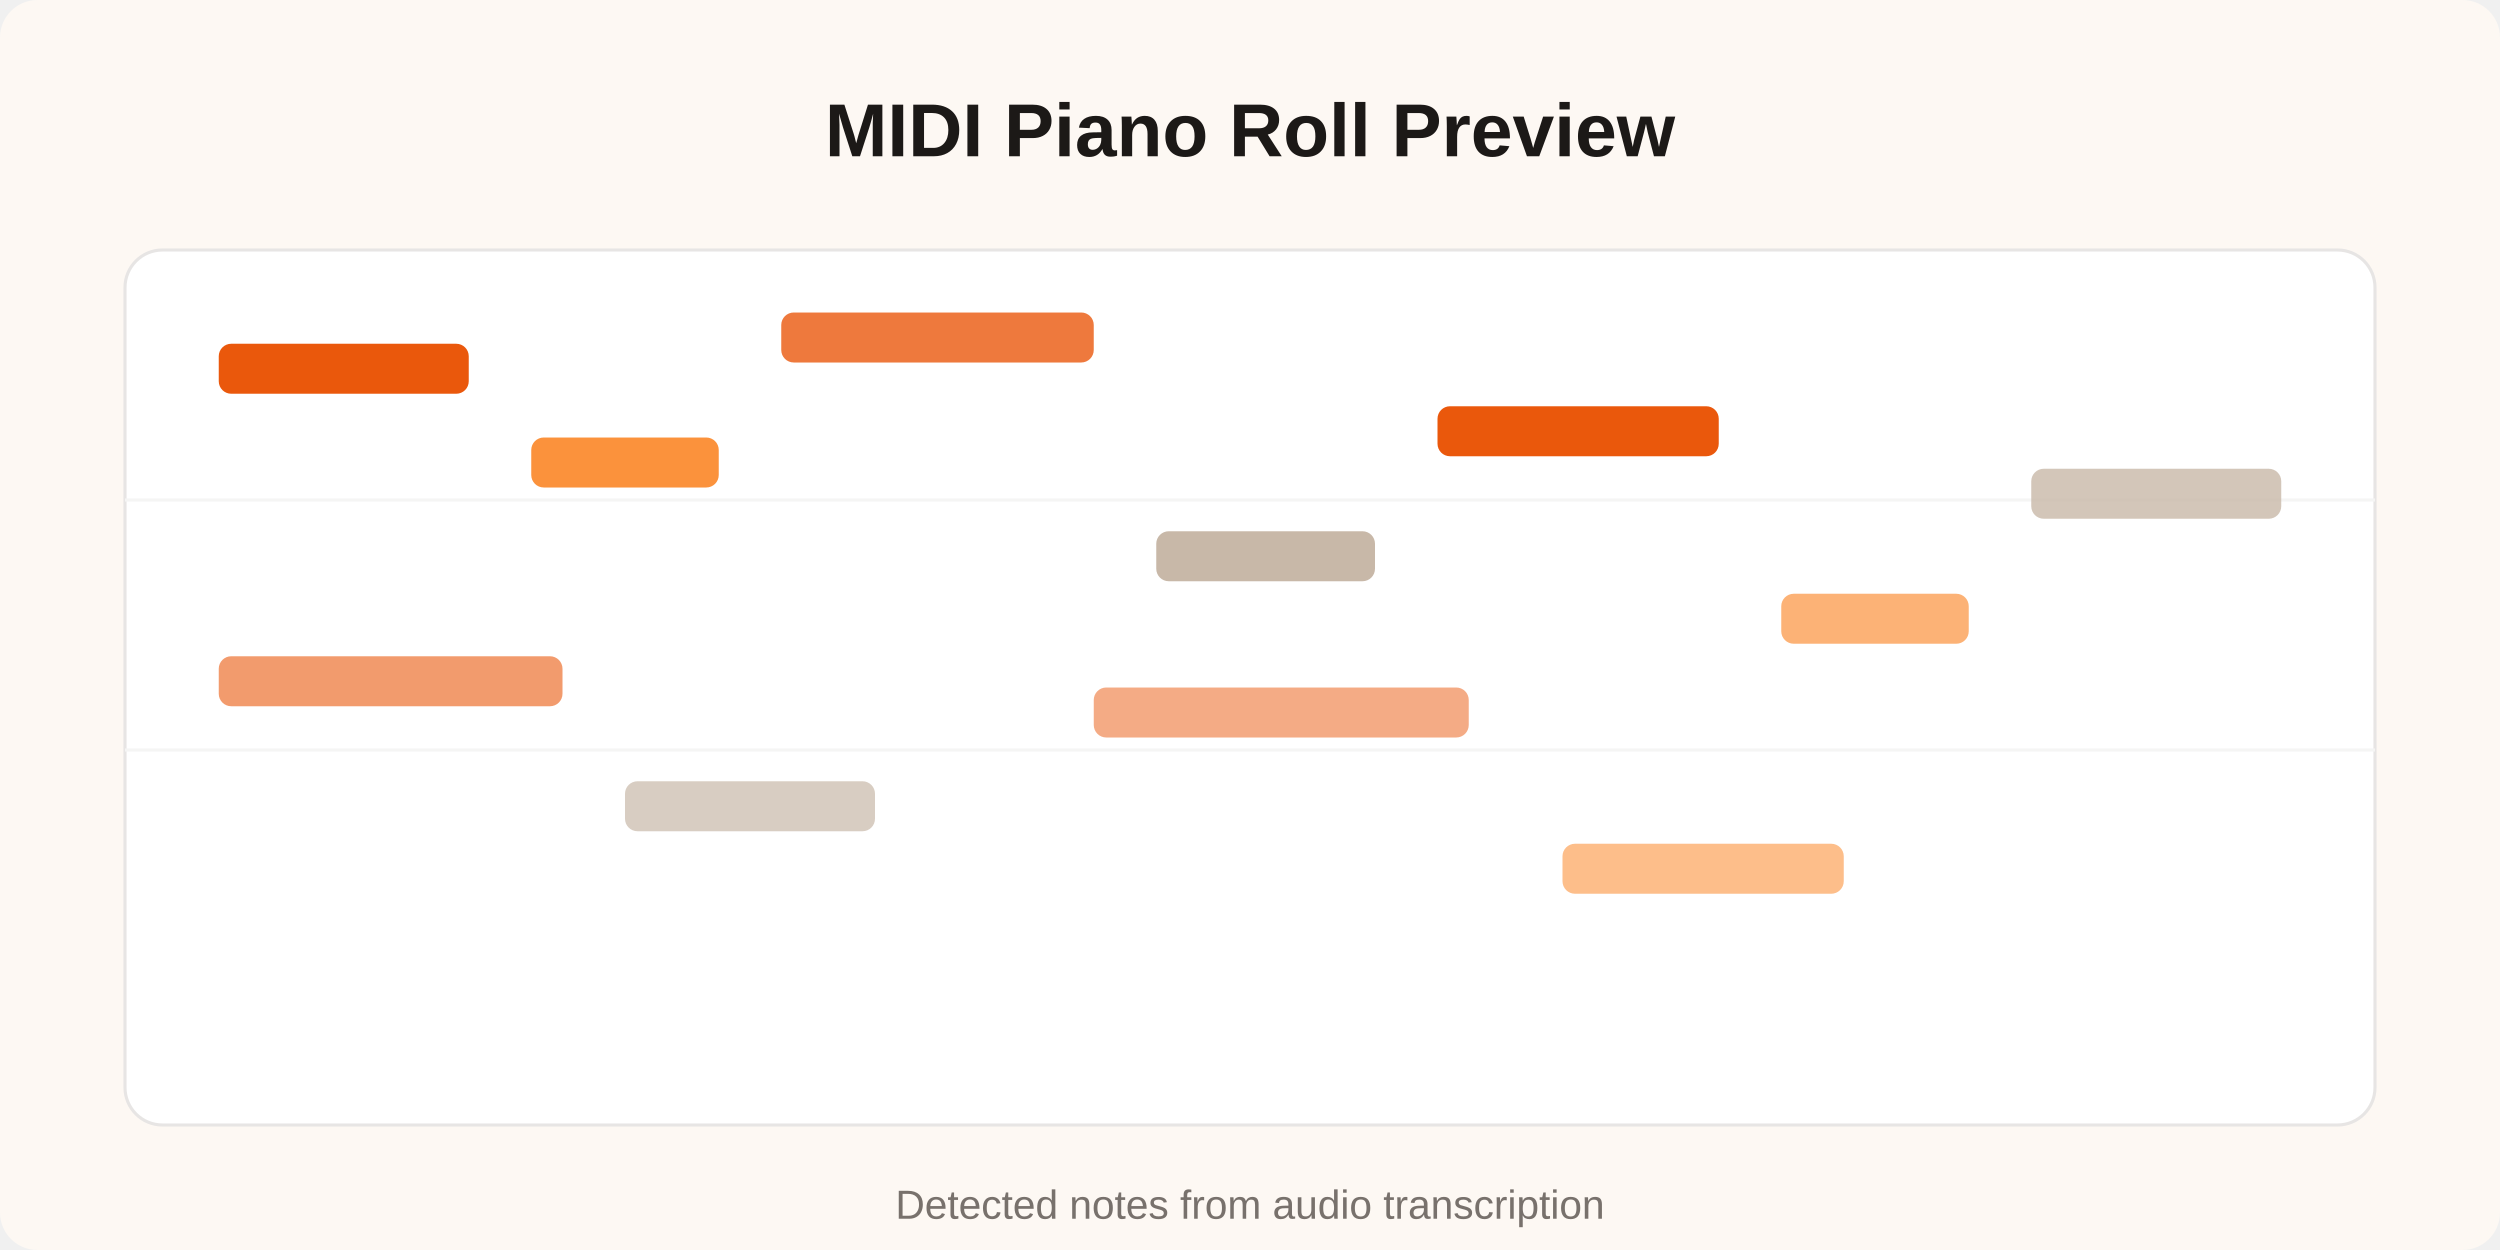
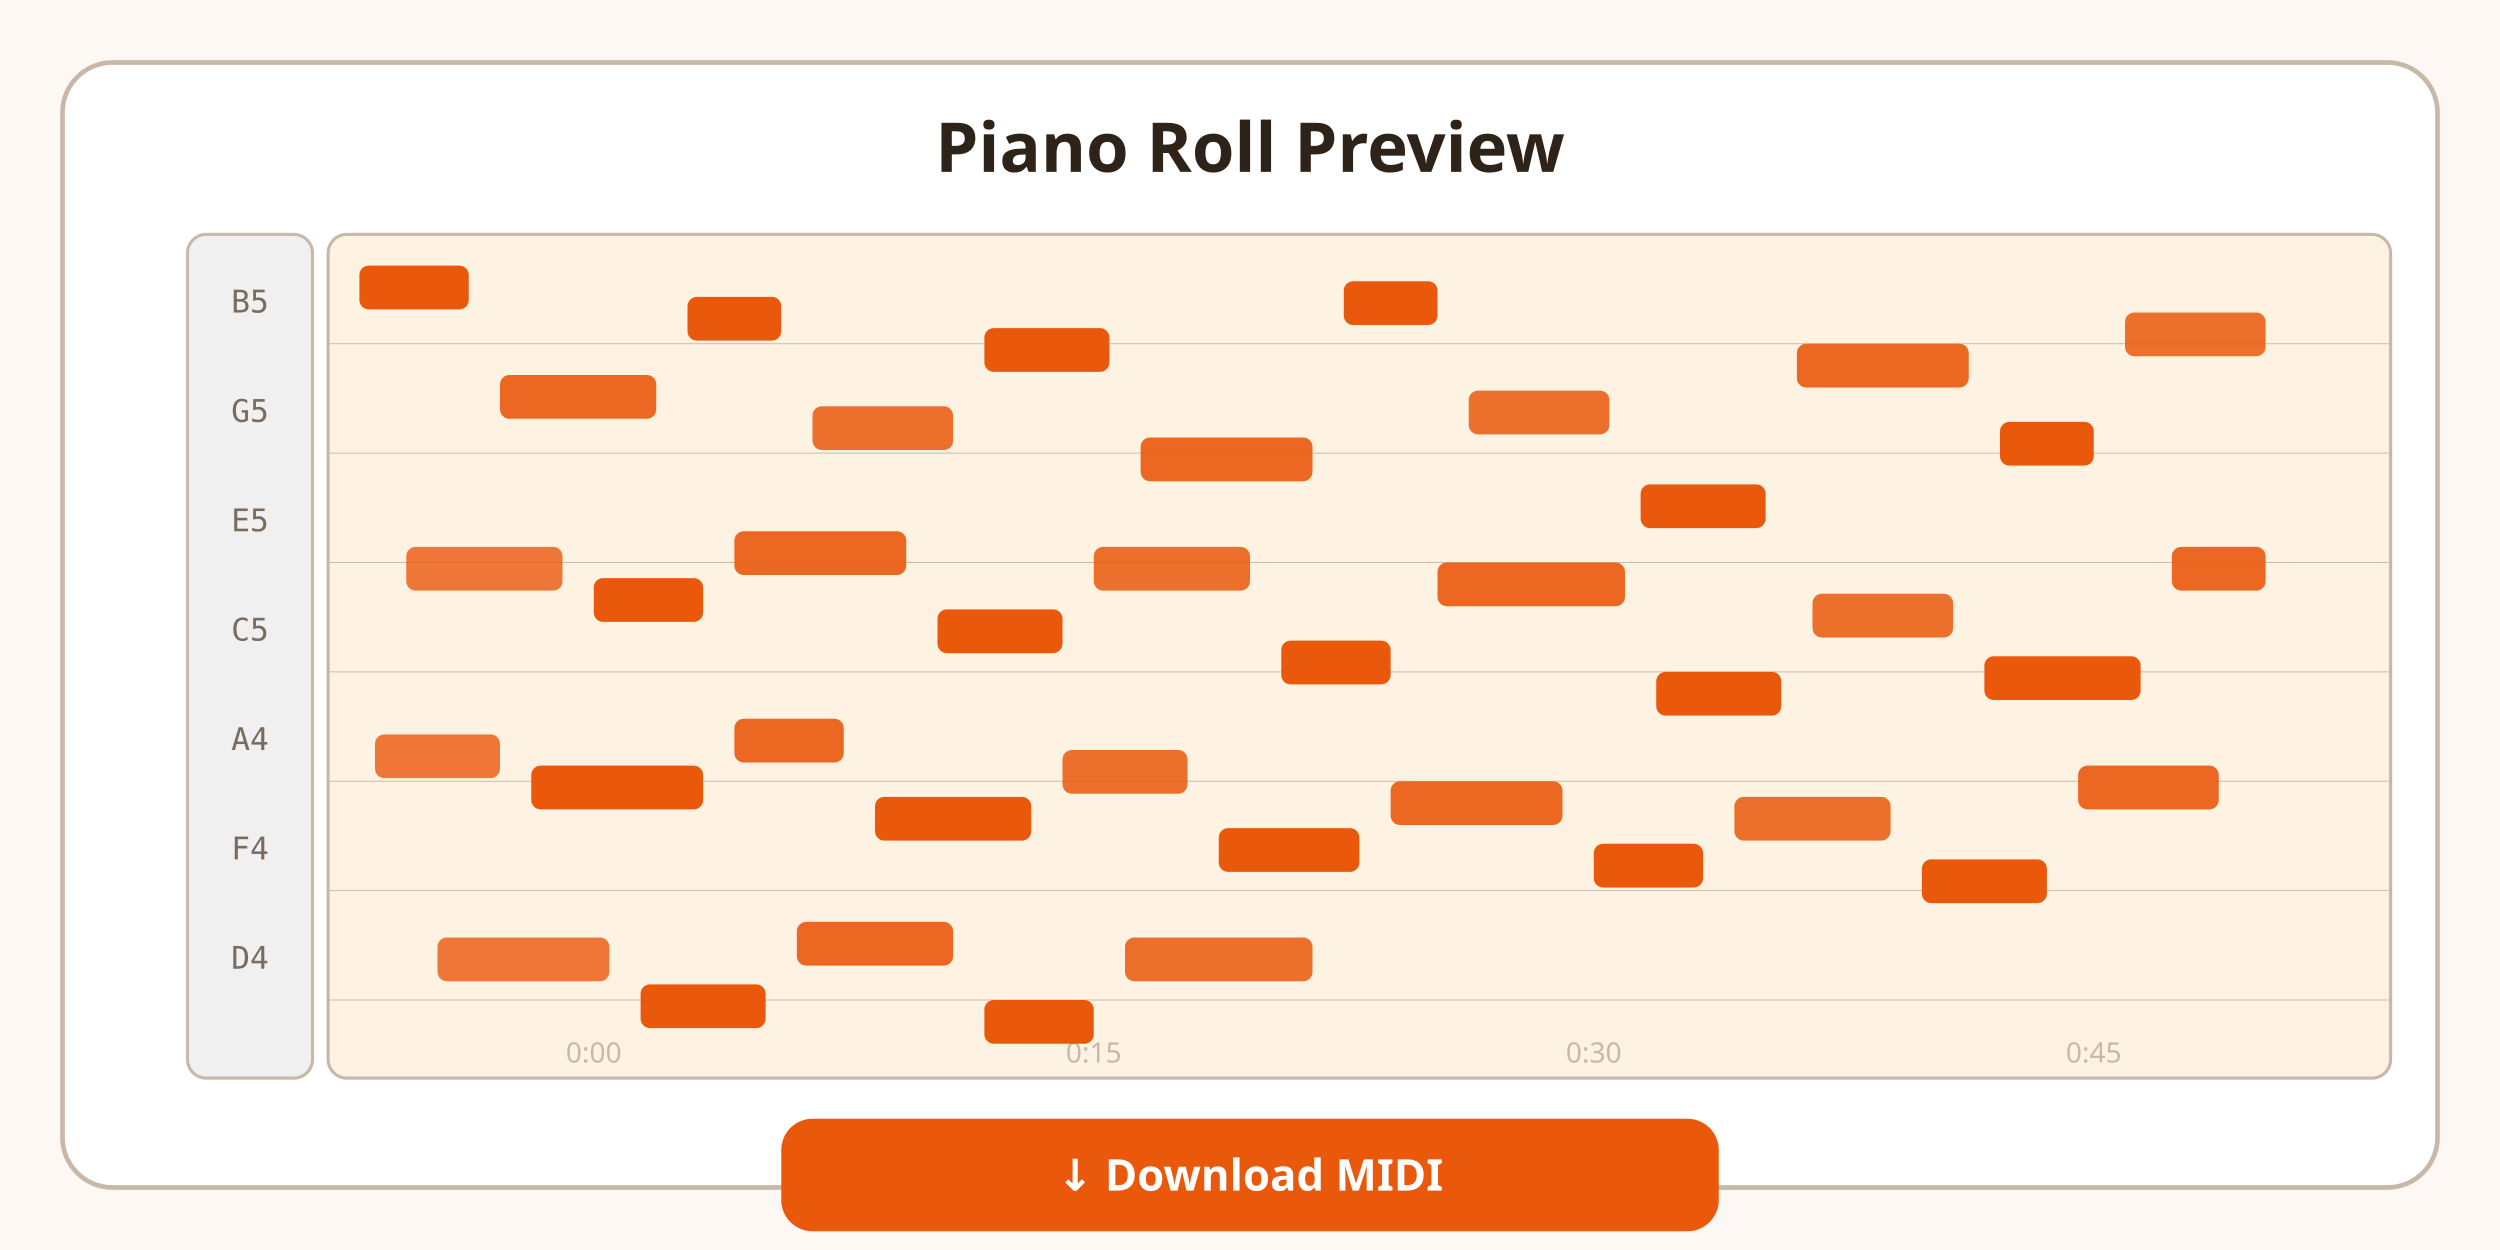
<svg xmlns="http://www.w3.org/2000/svg" viewBox="0 0 800 400">
-   <rect width="800" height="400" rx="12" fill="#FDF8F3" />
-   <text x="400" y="50" font-family="Space Grotesk, Arial" font-size="24" font-weight="700" fill="#1C1917" text-anchor="middle">MIDI Piano Roll Preview</text>
-   <rect x="40" y="80" width="720" height="280" rx="12" fill="#fff" stroke="#E7E5E4" stroke-width="1" />
-   <line x1="40" y1="160" x2="760" y2="160" stroke="#F5F5F4" stroke-width="1" />
-   <line x1="40" y1="240" x2="760" y2="240" stroke="#F5F5F4" stroke-width="1" />
-   <rect x="70" y="110" width="80" height="16" rx="4" fill="#EA580C" />
-   <rect x="170" y="140" width="60" height="16" rx="4" fill="#FB923C" />
-   <rect x="250" y="100" width="100" height="16" rx="4" fill="#EA580C" opacity="0.8" />
-   <rect x="370" y="170" width="70" height="16" rx="4" fill="#C8B8A8" />
-   <rect x="460" y="130" width="90" height="16" rx="4" fill="#EA580C" />
-   <rect x="570" y="190" width="60" height="16" rx="4" fill="#FB923C" opacity="0.7" />
-   <rect x="650" y="150" width="80" height="16" rx="4" fill="#C8B8A8" opacity="0.8" />
-   <rect x="70" y="210" width="110" height="16" rx="4" fill="#EA580C" opacity="0.6" />
-   <rect x="200" y="250" width="80" height="16" rx="4" fill="#C8B8A8" opacity="0.7" />
-   <rect x="350" y="220" width="120" height="16" rx="4" fill="#EA580C" opacity="0.5" />
-   <rect x="500" y="270" width="90" height="16" rx="4" fill="#FB923C" opacity="0.6" />
-   <text x="400" y="390" font-family="DM Sans, Arial" font-size="13" fill="#78716C" text-anchor="middle">Detected notes from audio transcription</text>
+   <rect width="800" height="400" fill="#FDF8F3" />
+   <rect x="20" y="20" width="760" height="360" rx="16" fill="white" stroke="#C8B8A8" stroke-width="1.5" />
+   <text x="400" y="55" text-anchor="middle" font-family="system-ui, sans-serif" font-size="22" font-weight="700" fill="#2D2319">Piano Roll Preview</text>
+   <g transform="translate(60, 75)">
+     <rect x="0" y="0" width="40" height="270" rx="6" fill="#F0F0F0" stroke="#C8B8A8" stroke-width="1" />
+     <text x="20" y="25" text-anchor="middle" font-family="system-ui, monospace" font-size="10" fill="#7A6B5D">B5</text>
+     <text x="20" y="60" text-anchor="middle" font-family="system-ui, monospace" font-size="10" fill="#7A6B5D">G5</text>
+     <text x="20" y="95" text-anchor="middle" font-family="system-ui, monospace" font-size="10" fill="#7A6B5D">E5</text>
+     <text x="20" y="130" text-anchor="middle" font-family="system-ui, monospace" font-size="10" fill="#7A6B5D">C5</text>
+     <text x="20" y="165" text-anchor="middle" font-family="system-ui, monospace" font-size="10" fill="#7A6B5D">A4</text>
+     <text x="20" y="200" text-anchor="middle" font-family="system-ui, monospace" font-size="10" fill="#7A6B5D">F4</text>
+     <text x="20" y="235" text-anchor="middle" font-family="system-ui, monospace" font-size="10" fill="#7A6B5D">D4</text>
+     <rect x="45" y="0" width="660" height="270" rx="6" fill="#FEF3E2" stroke="#C8B8A8" stroke-width="1" />
+     <line x1="45" y1="35" x2="705" y2="35" stroke="#C8B8A8" stroke-width="0.3" />
+     <line x1="45" y1="70" x2="705" y2="70" stroke="#C8B8A8" stroke-width="0.3" />
+     <line x1="45" y1="105" x2="705" y2="105" stroke="#C8B8A8" stroke-width="0.3" />
+     <line x1="45" y1="140" x2="705" y2="140" stroke="#C8B8A8" stroke-width="0.3" />
+     <line x1="45" y1="175" x2="705" y2="175" stroke="#C8B8A8" stroke-width="0.3" />
+     <line x1="45" y1="210" x2="705" y2="210" stroke="#C8B8A8" stroke-width="0.3" />
+     <line x1="45" y1="245" x2="705" y2="245" stroke="#C8B8A8" stroke-width="0.3" />
+     <text x="130" y="265" text-anchor="middle" font-family="system-ui, sans-serif" font-size="9" fill="#C8B8A8">0:00</text>
+     <text x="290" y="265" text-anchor="middle" font-family="system-ui, sans-serif" font-size="9" fill="#C8B8A8">0:15</text>
+     <text x="450" y="265" text-anchor="middle" font-family="system-ui, sans-serif" font-size="9" fill="#C8B8A8">0:30</text>
+     <text x="610" y="265" text-anchor="middle" font-family="system-ui, sans-serif" font-size="9" fill="#C8B8A8">0:45</text>
+     <rect x="55" y="10" width="35" height="14" rx="3" fill="#EA580C" />
+     <rect x="100" y="45" width="50" height="14" rx="3" fill="#EA580C" opacity="0.9" />
+     <rect x="160" y="20" width="30" height="14" rx="3" fill="#EA580C" />
+     <rect x="200" y="55" width="45" height="14" rx="3" fill="#EA580C" opacity="0.85" />
+     <rect x="255" y="30" width="40" height="14" rx="3" fill="#EA580C" />
+     <rect x="305" y="65" width="55" height="14" rx="3" fill="#EA580C" opacity="0.9" />
+     <rect x="370" y="15" width="30" height="14" rx="3" fill="#EA580C" />
+     <rect x="410" y="50" width="45" height="14" rx="3" fill="#EA580C" opacity="0.85" />
+     <rect x="465" y="80" width="40" height="14" rx="3" fill="#EA580C" />
+     <rect x="515" y="35" width="55" height="14" rx="3" fill="#EA580C" opacity="0.9" />
+     <rect x="580" y="60" width="30" height="14" rx="3" fill="#EA580C" />
+     <rect x="620" y="25" width="45" height="14" rx="3" fill="#EA580C" opacity="0.85" />
+     <rect x="70" y="100" width="50" height="14" rx="3" fill="#EA580C" opacity="0.8" />
+     <rect x="130" y="110" width="35" height="14" rx="3" fill="#EA580C" />
+     <rect x="175" y="95" width="55" height="14" rx="3" fill="#EA580C" opacity="0.9" />
+     <rect x="240" y="120" width="40" height="14" rx="3" fill="#EA580C" />
+     <rect x="290" y="100" width="50" height="14" rx="3" fill="#EA580C" opacity="0.85" />
+     <rect x="350" y="130" width="35" height="14" rx="3" fill="#EA580C" />
+     <rect x="400" y="105" width="60" height="14" rx="3" fill="#EA580C" opacity="0.9" />
+     <rect x="470" y="140" width="40" height="14" rx="3" fill="#EA580C" />
+     <rect x="520" y="115" width="45" height="14" rx="3" fill="#EA580C" opacity="0.85" />
+     <rect x="575" y="135" width="50" height="14" rx="3" fill="#EA580C" />
+     <rect x="635" y="100" width="30" height="14" rx="3" fill="#EA580C" opacity="0.9" />
+     <rect x="60" y="160" width="40" height="14" rx="3" fill="#EA580C" opacity="0.8" />
+     <rect x="110" y="170" width="55" height="14" rx="3" fill="#EA580C" />
+     <rect x="175" y="155" width="35" height="14" rx="3" fill="#EA580C" opacity="0.9" />
+     <rect x="220" y="180" width="50" height="14" rx="3" fill="#EA580C" />
+     <rect x="280" y="165" width="40" height="14" rx="3" fill="#EA580C" opacity="0.85" />
+     <rect x="330" y="190" width="45" height="14" rx="3" fill="#EA580C" />
+     <rect x="385" y="175" width="55" height="14" rx="3" fill="#EA580C" opacity="0.9" />
+     <rect x="450" y="195" width="35" height="14" rx="3" fill="#EA580C" />
+     <rect x="495" y="180" width="50" height="14" rx="3" fill="#EA580C" opacity="0.85" />
+     <rect x="555" y="200" width="40" height="14" rx="3" fill="#EA580C" />
+     <rect x="605" y="170" width="45" height="14" rx="3" fill="#EA580C" opacity="0.9" />
+     <rect x="80" y="225" width="55" height="14" rx="3" fill="#EA580C" opacity="0.8" />
+     <rect x="145" y="240" width="40" height="14" rx="3" fill="#EA580C" />
+     <rect x="195" y="220" width="50" height="14" rx="3" fill="#EA580C" opacity="0.9" />
+     <rect x="255" y="245" width="35" height="14" rx="3" fill="#EA580C" />
+     <rect x="300" y="225" width="60" height="14" rx="3" fill="#EA580C" opacity="0.85" />
+   </g>
+   <rect x="250" y="358" width="300" height="36" rx="10" fill="#EA580C" />
+   <text x="400" y="381" text-anchor="middle" font-family="system-ui, sans-serif" font-size="14" font-weight="600" fill="white">↓ Download MIDI</text>
</svg>
